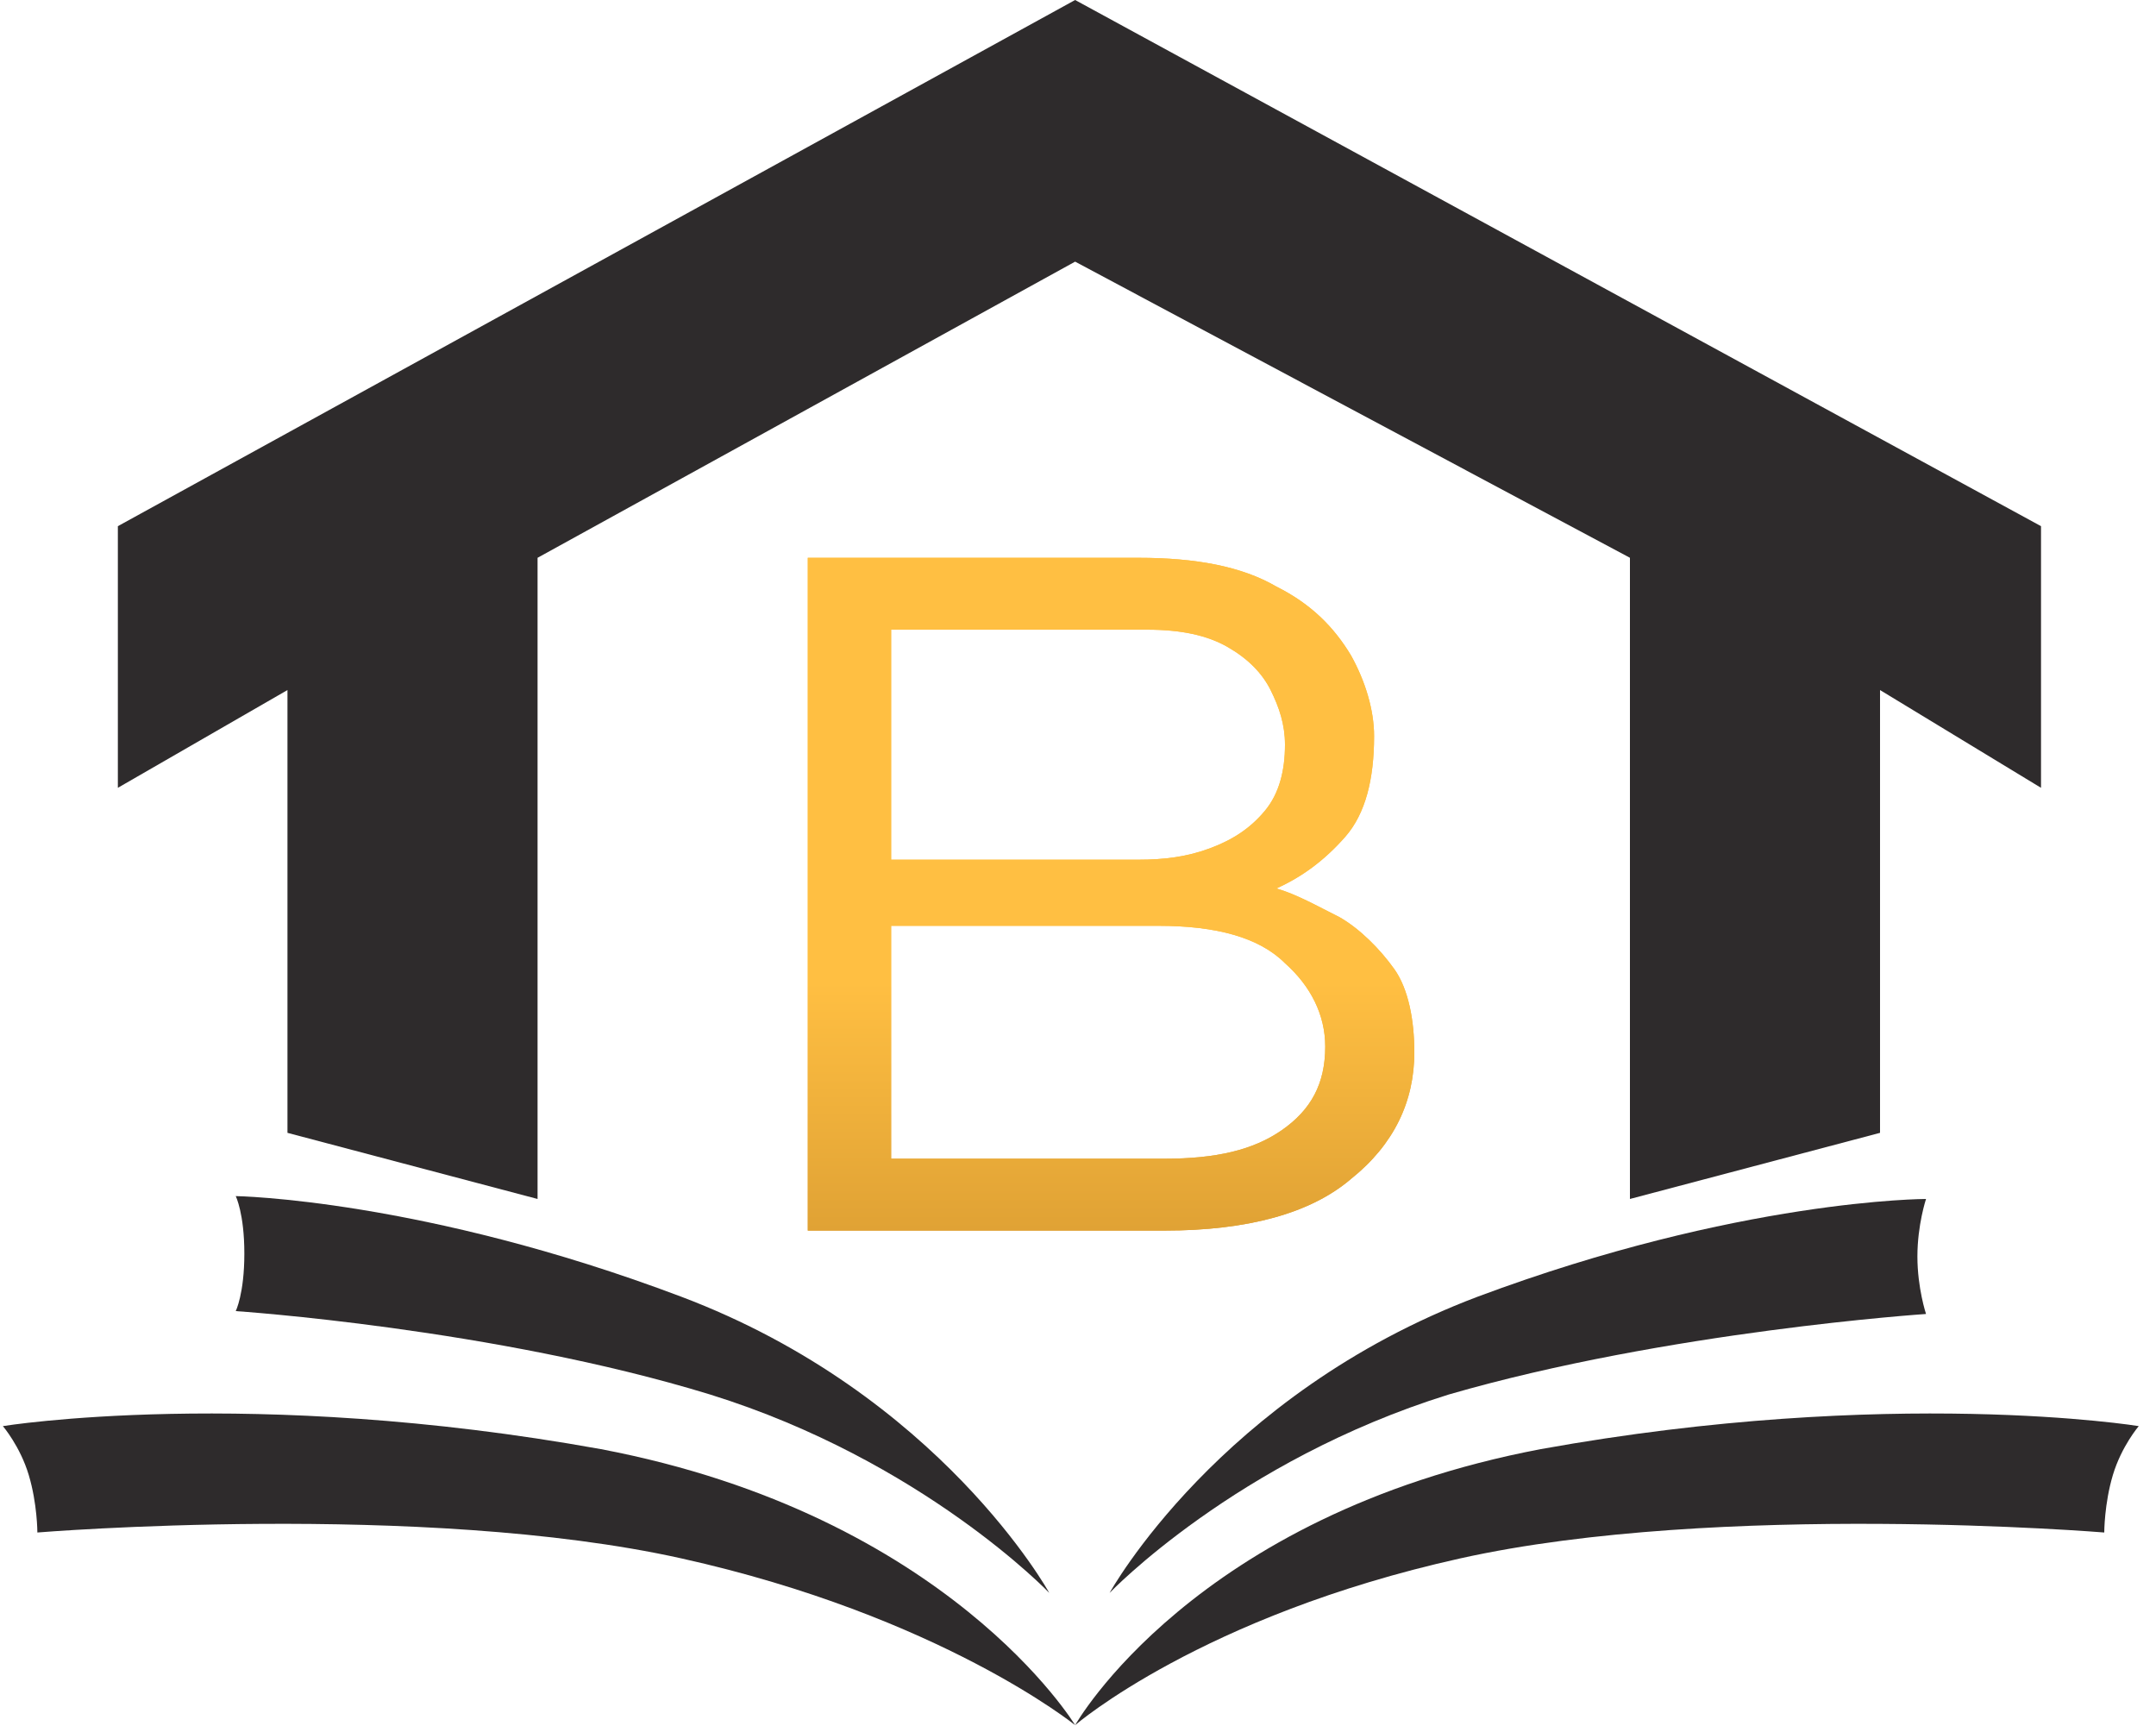
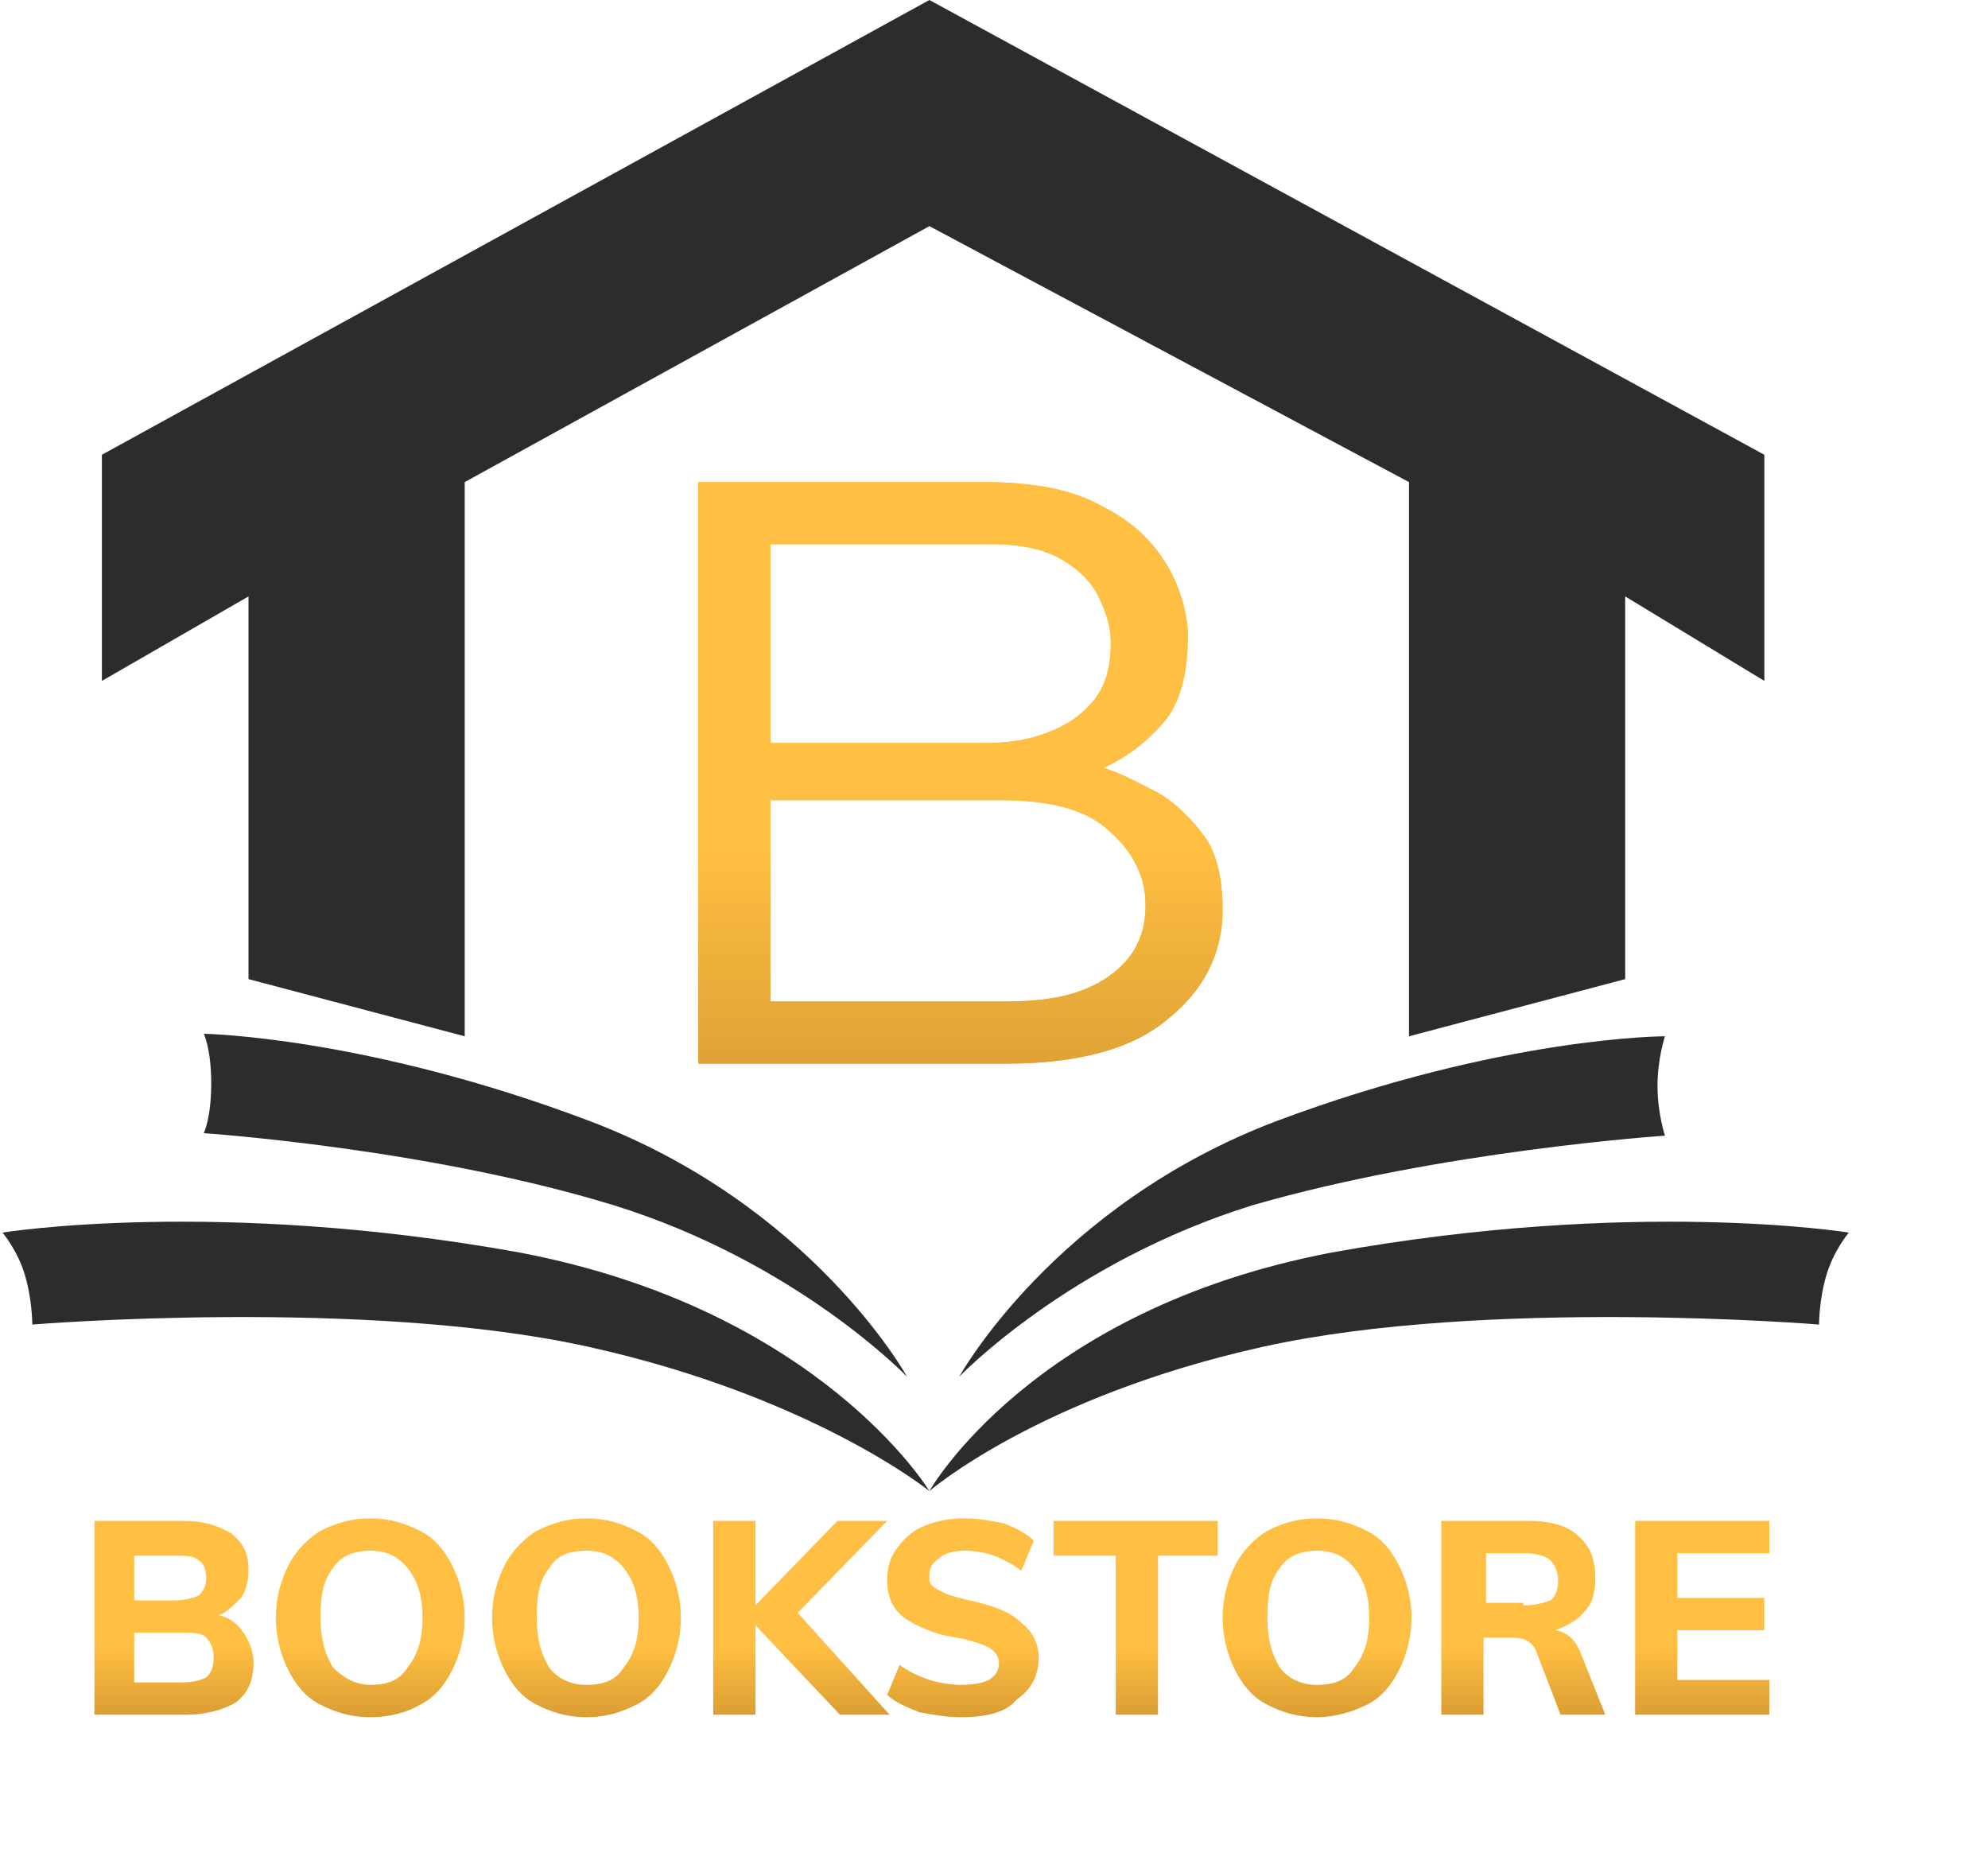
- <svg xmlns="http://www.w3.org/2000/svg" version="1.1" id="Layer_1" x="0px" y="0px" viewBox="0 0 75 60" style="enable-background:new 0 0 75 60;" xml:space="preserve">
+ <svg xmlns="http://www.w3.org/2000/svg" version="1.1" id="Layer_1" x="0px" y="0px" viewBox="0 0 80 75" style="enable-background:new 0 0 80 75;" xml:space="preserve">
  <style type="text/css">
	.st0{fill:url(#SVGID_1_);}
	.st1{fill:url(#SVGID_2_);}
	.st2{fill:#2E2B2C;}
+ 	.st3{fill:url(#SVGID_3_);}
</style>
-   <linearGradient id="SVGID_1_" gradientUnits="userSpaceOnUse" x1="38.504" y1="32.433" x2="38.504" y2="3.507" gradientTransform="matrix(1 0 0 -1 0 62)">
+   <linearGradient id="SVGID_1_" gradientUnits="userSpaceOnUse" x1="38.504" y1="46.433" x2="38.504" y2="17.507" gradientTransform="matrix(1 0 0 -1 0 76)">
    <stop offset="0.159" style="stop-color:#FFBF42" />
    <stop offset="1" style="stop-color:#A76D1C" />
  </linearGradient>
  <path class="st0" d="M28.1,42.9v-12V19.4h11.5c2,0,3.6,0.3,4.8,1c1.2,0.6,2,1.4,2.6,2.4c0.5,0.9,0.8,1.9,0.8,2.8  c0,1.5-0.3,2.7-1,3.5c-0.7,0.8-1.5,1.4-2.4,1.8c0.7,0.2,1.4,0.6,2.2,1c0.7,0.4,1.4,1.1,1.9,1.8s0.7,1.8,0.7,2.9  c0,1.7-0.7,3.2-2.2,4.4c-1.4,1.2-3.6,1.8-6.5,1.8h-6.1H28.1z M31,29.9h8.6c0.9,0,1.7-0.1,2.5-0.4c0.8-0.3,1.4-0.7,1.9-1.3  c0.5-0.6,0.7-1.4,0.7-2.3c0-0.7-0.2-1.3-0.5-1.9c-0.3-0.6-0.8-1.1-1.5-1.5c-0.7-0.4-1.6-0.6-2.8-0.6H31V29.9z M31,40.3h9.5  c1.8,0,3.1-0.3,4.1-1c1-0.7,1.5-1.6,1.5-2.9c0-1.1-0.5-2.1-1.4-2.9c-0.9-0.9-2.4-1.3-4.4-1.3H31V40.3z" />
-   <linearGradient id="SVGID_2_" gradientUnits="userSpaceOnUse" x1="38.504" y1="32.433" x2="38.504" y2="3.507" gradientTransform="matrix(1 0 0 -1 0 62)">
+   <linearGradient id="SVGID_2_" gradientUnits="userSpaceOnUse" x1="38.504" y1="46.433" x2="38.504" y2="17.507" gradientTransform="matrix(1 0 0 -1 0 76)">
    <stop offset="0.159" style="stop-color:#FFBF42" />
    <stop offset="1" style="stop-color:#A76D1C" />
  </linearGradient>
  <path class="st1" d="M28.1,42.9v-12V19.4h11.5c2,0,3.6,0.3,4.8,1c1.2,0.6,2,1.4,2.6,2.4c0.5,0.9,0.8,1.9,0.8,2.8  c0,1.5-0.3,2.7-1,3.5c-0.7,0.8-1.5,1.4-2.4,1.8c0.7,0.2,1.4,0.6,2.2,1c0.7,0.4,1.4,1.1,1.9,1.8s0.7,1.8,0.7,2.9  c0,1.7-0.7,3.2-2.2,4.4c-1.4,1.2-3.6,1.8-6.5,1.8h-6.1H28.1z M31,29.9h8.6c0.9,0,1.7-0.1,2.5-0.4c0.8-0.3,1.4-0.7,1.9-1.3  c0.5-0.6,0.7-1.4,0.7-2.3c0-0.7-0.2-1.3-0.5-1.9c-0.3-0.6-0.8-1.1-1.5-1.5c-0.7-0.4-1.6-0.6-2.8-0.6H31V29.9z M31,40.3h9.5  c1.8,0,3.1-0.3,4.1-1c1-0.7,1.5-1.6,1.5-2.9c0-1.1-0.5-2.1-1.4-2.9c-0.9-0.9-2.4-1.3-4.4-1.3H31V40.3z" />
  <path class="st2" d="M53.6,50.4C41.5,52.7,37.4,60,37.4,60s4.4-3.8,13.4-5.8c9-2,22.4-0.9,22.4-0.9s0-1,0.3-2c0.3-1,0.9-1.7,0.9-1.7  S65.8,48.2,53.6,50.4z" />
  <path class="st2" d="M20.9,50.4C33,52.7,37.4,60,37.4,60s-4.7-3.8-13.7-5.8c-9-2-22.4-0.9-22.4-0.9s0-1-0.3-2  c-0.3-1-0.9-1.7-0.9-1.7S8.7,48.2,20.9,50.4z" />
  <path class="st2" d="M37.4,0L4.1,18.3v9.1L10,24v15.4l8.7,2.3V19.4L37.4,9.1l19.3,10.3v22.3l8.7-2.3V24l5.6,3.4v-9.1L37.4,0z" />
  <path class="st2" d="M51.4,45.1c-9,3.4-12.8,10.3-12.8,10.3s4.4-4.6,11.8-6.9C58,46.3,67,45.7,67,45.7s-0.3-0.9-0.3-2  c0-1.1,0.3-2,0.3-2S60.5,41.7,51.4,45.1z" />
  <path class="st2" d="M23.7,45.1c9,3.4,12.8,10.3,12.8,10.3s-4.4-4.6-11.8-6.9c-7.5-2.3-16.5-2.9-16.5-2.9s0.3-0.6,0.3-2  c0-1.4-0.3-2-0.3-2S14.7,41.7,23.7,45.1z" />
+   <linearGradient id="SVGID_3_" gradientUnits="userSpaceOnUse" x1="37.447" y1="11" x2="37.447" y2="3" gradientTransform="matrix(1 0 0 -1 0 76)">
+     <stop offset="0.159" style="stop-color:#FFBF42" />
+     <stop offset="1" style="stop-color:#A76D1C" />
+   </linearGradient>
+   <path class="st3" d="M8.8,65c0.5,0.1,0.8,0.4,1,0.7c0.2,0.3,0.4,0.7,0.4,1.2c0,0.7-0.2,1.2-0.7,1.6C9,68.8,8.3,69,7.5,69H3.8v-7.8  h3.6c0.8,0,1.4,0.2,1.9,0.5c0.5,0.4,0.7,0.8,0.7,1.5c0,0.4-0.1,0.8-0.3,1.1C9.4,64.6,9.1,64.9,8.8,65z M5.4,64.4h1.6  c0.4,0,0.8-0.1,1-0.2c0.2-0.2,0.3-0.4,0.3-0.7c0-0.3-0.1-0.6-0.3-0.7c-0.2-0.2-0.5-0.2-1-0.2H5.4V64.4z M7.3,67.7  c0.5,0,0.8-0.1,1-0.2c0.2-0.2,0.3-0.4,0.3-0.8c0-0.3-0.1-0.6-0.3-0.8c-0.2-0.2-0.5-0.2-1-0.2H5.4v2H7.3z M14.9,69.1  c-0.8,0-1.4-0.2-2-0.5c-0.6-0.3-1-0.8-1.3-1.4c-0.3-0.6-0.5-1.3-0.5-2.1c0-0.8,0.2-1.5,0.5-2.1c0.3-0.6,0.8-1.1,1.3-1.4  c0.6-0.3,1.2-0.5,2-0.5c0.8,0,1.4,0.2,2,0.5c0.6,0.3,1,0.8,1.3,1.4c0.3,0.6,0.5,1.3,0.5,2.1c0,0.8-0.2,1.5-0.5,2.1  c-0.3,0.6-0.7,1.1-1.3,1.4C16.4,68.9,15.7,69.1,14.9,69.1z M14.9,67.8c0.7,0,1.2-0.2,1.5-0.7c0.4-0.5,0.6-1.1,0.6-2  c0-0.9-0.2-1.5-0.6-2c-0.4-0.5-0.9-0.7-1.5-0.7s-1.2,0.2-1.5,0.7c-0.4,0.5-0.5,1.1-0.5,2c0,0.9,0.2,1.5,0.5,2  C13.8,67.5,14.3,67.8,14.9,67.8z M23.6,69.1c-0.8,0-1.4-0.2-2-0.5c-0.6-0.3-1-0.8-1.3-1.4c-0.3-0.6-0.5-1.3-0.5-2.1  c0-0.8,0.2-1.5,0.5-2.1c0.3-0.6,0.8-1.1,1.3-1.4c0.6-0.3,1.2-0.5,2-0.5s1.4,0.2,2,0.5c0.6,0.3,1,0.8,1.3,1.4  c0.3,0.6,0.5,1.3,0.5,2.1c0,0.8-0.2,1.5-0.5,2.1c-0.3,0.6-0.7,1.1-1.3,1.4C25,68.9,24.4,69.1,23.6,69.1z M23.6,67.8  c0.7,0,1.2-0.2,1.5-0.7c0.4-0.5,0.6-1.1,0.6-2c0-0.9-0.2-1.5-0.6-2c-0.4-0.5-0.9-0.7-1.5-0.7c-0.7,0-1.2,0.2-1.5,0.7  c-0.4,0.5-0.5,1.1-0.5,2c0,0.9,0.2,1.5,0.5,2C22.4,67.5,22.9,67.8,23.6,67.8z M33.8,69l-3.4-3.6V69h-1.7v-7.8h1.7v3.4l3.3-3.4h2  l-3.6,3.7l3.7,4.1H33.8z M38.7,69.1c-0.6,0-1.2-0.1-1.7-0.2c-0.5-0.2-1-0.4-1.3-0.7l0.5-1.2c0.7,0.5,1.6,0.8,2.5,0.8  c0.5,0,0.9-0.1,1.1-0.2c0.3-0.2,0.4-0.4,0.4-0.7c0-0.2-0.1-0.4-0.4-0.6c-0.2-0.1-0.7-0.3-1.3-0.4c-0.7-0.1-1.2-0.3-1.6-0.5  c-0.4-0.2-0.7-0.4-0.9-0.7c-0.2-0.3-0.3-0.7-0.3-1.1c0-0.5,0.1-0.9,0.4-1.3c0.3-0.4,0.6-0.7,1.1-0.9c0.5-0.2,1-0.3,1.6-0.3  c0.6,0,1.1,0.1,1.6,0.2c0.5,0.2,0.9,0.4,1.2,0.7l-0.5,1.2c-0.7-0.5-1.4-0.8-2.3-0.8c-0.4,0-0.8,0.1-1,0.3c-0.3,0.2-0.4,0.4-0.4,0.7  c0,0.2,0,0.3,0.1,0.4c0.1,0.1,0.3,0.2,0.5,0.3c0.2,0.1,0.6,0.2,1,0.3c1,0.2,1.7,0.5,2.1,0.9c0.4,0.3,0.7,0.8,0.7,1.4  c0,0.7-0.3,1.3-0.9,1.7C40.5,68.9,39.7,69.1,38.7,69.1z M44.8,62.6h-2.4v-1.4h6.6v1.4h-2.4V69h-1.7V62.6z M53,69.1  c-0.8,0-1.4-0.2-2-0.5c-0.6-0.3-1-0.8-1.3-1.4c-0.3-0.6-0.5-1.3-0.5-2.1c0-0.8,0.2-1.5,0.5-2.1c0.3-0.6,0.8-1.1,1.3-1.4  c0.6-0.3,1.2-0.5,2-0.5c0.8,0,1.4,0.2,2,0.5c0.6,0.3,1,0.8,1.3,1.4c0.3,0.6,0.5,1.3,0.5,2.1c0,0.8-0.2,1.5-0.5,2.1  c-0.3,0.6-0.7,1.1-1.3,1.4C54.4,68.9,53.7,69.1,53,69.1z M53,67.8c0.7,0,1.2-0.2,1.5-0.7c0.4-0.5,0.6-1.1,0.6-2c0-0.9-0.2-1.5-0.6-2  c-0.4-0.5-0.9-0.7-1.5-0.7s-1.2,0.2-1.5,0.7c-0.4,0.5-0.5,1.1-0.5,2c0,0.9,0.2,1.5,0.5,2C51.8,67.5,52.3,67.8,53,67.8z M64.6,69  h-1.8l-1-2.6c-0.1-0.2-0.2-0.3-0.4-0.4c-0.2-0.1-0.4-0.1-0.6-0.1h-1.1V69h-1.7v-7.8h3.5c0.9,0,1.6,0.2,2,0.6c0.5,0.4,0.7,1,0.7,1.7  c0,0.5-0.1,1-0.4,1.3c-0.3,0.4-0.7,0.6-1.2,0.8c0.5,0.1,0.8,0.4,1,0.9L64.6,69z M61.3,64.6c0.5,0,0.8-0.1,1.1-0.2  c0.2-0.2,0.3-0.4,0.3-0.8c0-0.3-0.1-0.6-0.3-0.8c-0.2-0.2-0.6-0.3-1.1-0.3h-1.5v2H61.3z M65.8,61.2h5.4v1.3h-3.7v1.8h3.5v1.3h-3.5v2  h3.7V69h-5.4V61.2z" />
</svg>
